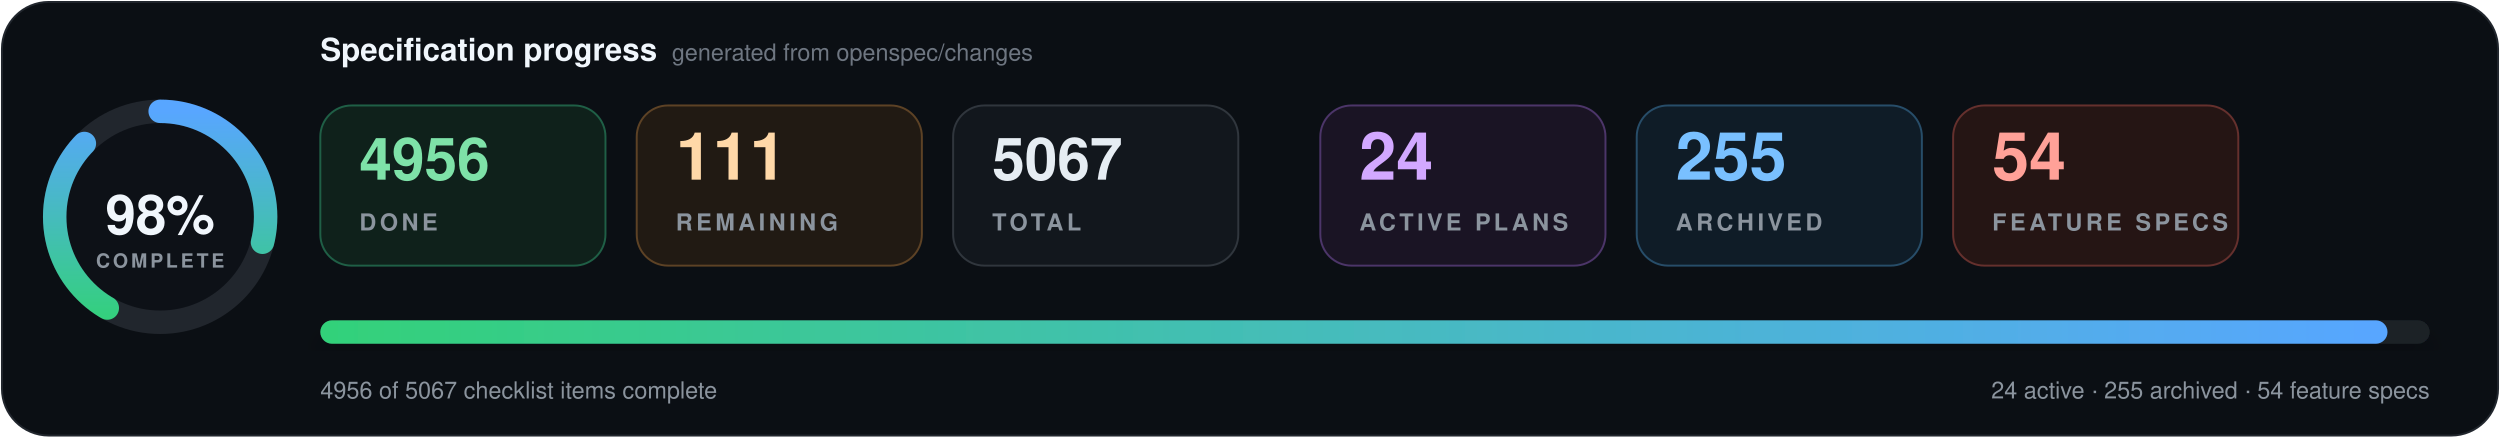
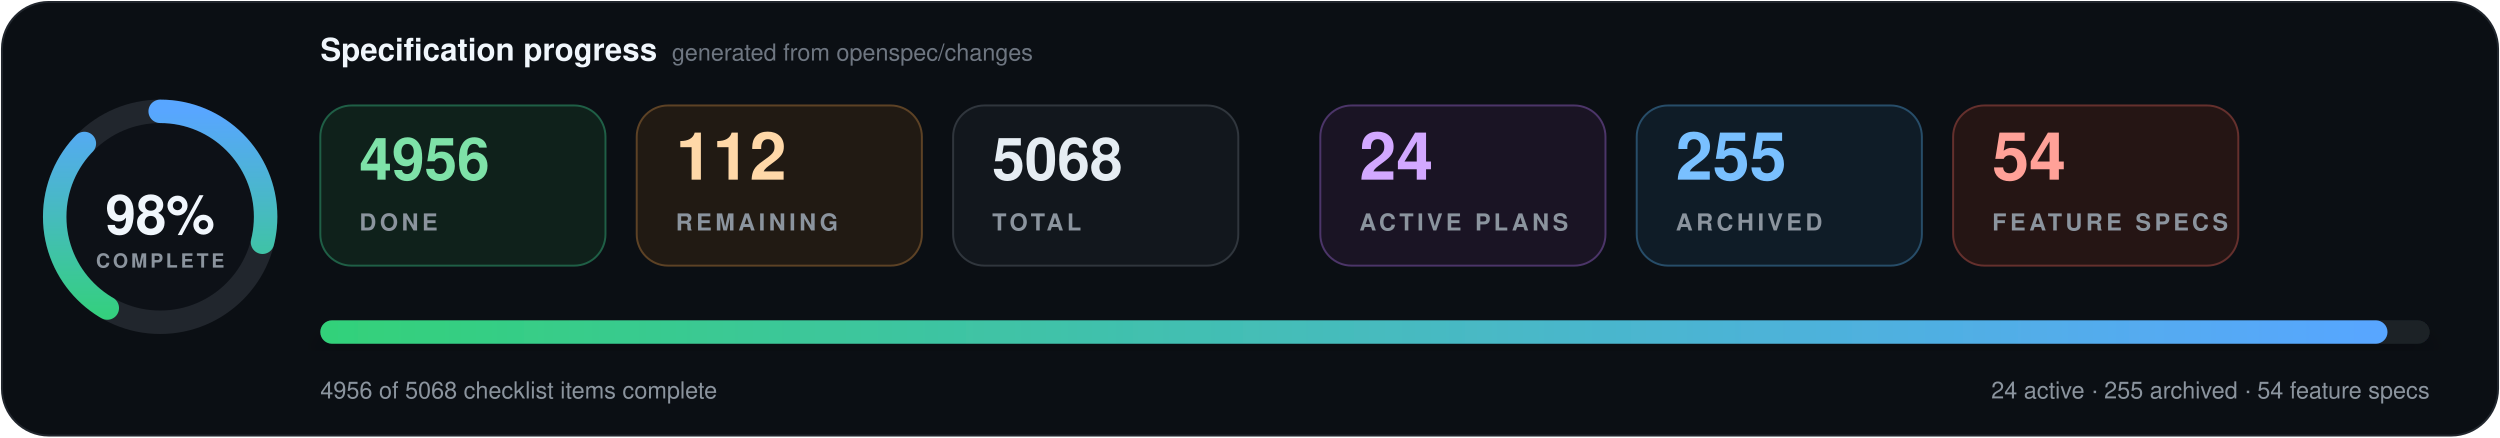
- <svg xmlns="http://www.w3.org/2000/svg" data-cache-version="1793823759" width="1280" height="224" viewBox="0 0 1280 224" role="img" aria-labelledby="title description" font-family="system-ui, -apple-system, BlinkMacSystemFont, 'Segoe UI', Helvetica, Arial, sans-serif" font-variant-numeric="tabular-nums">
+ <svg xmlns="http://www.w3.org/2000/svg" data-cache-version="1793824766" width="1280" height="224" viewBox="0 0 1280 224" role="img" aria-labelledby="title description" font-family="system-ui, -apple-system, BlinkMacSystemFont, 'Segoe UI', Helvetica, Arial, sans-serif" font-variant-numeric="tabular-nums">
  <defs>
    <linearGradient id="progress" x1="0" x2="1">
      <stop offset="0" stop-color="#33d17a" />
      <stop offset="1" stop-color="#58a6ff" />
    </linearGradient>
    <filter id="shadow" x="-10%" y="-20%" width="120%" height="150%">
      <feDropShadow dx="0" dy="7" stdDeviation="9" flood-color="#000" flood-opacity=".28" />
    </filter>
  </defs>
  <rect x="1" y="1" width="1278" height="222" rx="24" fill="#0b0f14" stroke="#21262d" />
  <g transform="translate(82 111)">
    <circle r="54" fill="#0d1117" stroke="#21262d" stroke-width="12" />
    <circle r="54" fill="none" stroke="url(#progress)" stroke-width="12" stroke-linecap="round" pathLength="100" stroke-dasharray="98 100" transform="rotate(-90)" />
    <text y="-1" text-anchor="middle" dominant-baseline="middle" fill="#f0f6fc" font-size="28" font-weight="800">98%</text>
    <text y="26" text-anchor="middle" fill="#8b949e" font-size="10" font-weight="700" letter-spacing="1.5">COMPLETE</text>
  </g>
  <text x="164" y="31" fill="#f0f6fc" font-size="16" font-weight="750">Specification progress</text>
  <text x="344" y="31" fill="#6e7681" font-size="12">generated from openspec/changes</text>
  <g transform="translate(164 54)">
    <rect width="146" height="82" rx="16" fill="#0f211b" stroke="#1f5f46" />
    <text x="20" y="38" fill="#7ee2a8" font-size="30" font-weight="750">4956</text>
    <text x="20" y="64" fill="#8b949e" font-size="12" font-weight="700" letter-spacing="1.8">DONE</text>
  </g>
  <g transform="translate(326 54)">
    <rect width="146" height="82" rx="16" fill="#211a13" stroke="#5d4225" />
-     <text x="20" y="38" fill="#ffd8a8" font-size="34" font-weight="750">111</text>
+     <text x="20" y="38" fill="#ffd8a8" font-size="34" font-weight="750">112</text>
    <text x="20" y="64" fill="#8b949e" font-size="12" font-weight="700" letter-spacing="1.8">REMAINING</text>
  </g>
  <g transform="translate(488 54)">
    <rect width="146" height="82" rx="16" fill="#12171d" stroke="#30363d" />
-     <text x="20" y="38" fill="#e6edf3" font-size="30" font-weight="750">5067</text>
+     <text x="20" y="38" fill="#e6edf3" font-size="30" font-weight="750">5068</text>
    <text x="20" y="64" fill="#8b949e" font-size="12" font-weight="700" letter-spacing="1.8">TOTAL</text>
  </g>
  <g transform="translate(676 54)">
    <rect width="146" height="82" rx="16" fill="#1a1424" stroke="#4c3569" />
    <text x="20" y="38" fill="#d2a8ff" font-size="34" font-weight="750">24</text>
    <text x="20" y="64" fill="#8b949e" font-size="12" font-weight="700" letter-spacing="1.8">ACTIVE PLANS</text>
  </g>
  <g transform="translate(838 54)">
    <rect width="146" height="82" rx="16" fill="#0f1c27" stroke="#274d69" />
    <text x="20" y="38" fill="#79c0ff" font-size="34" font-weight="750">255</text>
    <text x="20" y="64" fill="#8b949e" font-size="12" font-weight="700" letter-spacing="1.8">ARCHIVED</text>
  </g>
  <g transform="translate(1000 54)">
    <rect width="146" height="82" rx="16" fill="#251514" stroke="#65302d" />
    <text x="20" y="38" fill="#ffa198" font-size="34" font-weight="750">54</text>
    <text x="20" y="64" fill="#8b949e" font-size="12" font-weight="700" letter-spacing="1.8">FEATURE SPECS</text>
  </g>
  <g filter="url(#shadow)">
    <rect x="164" y="164" width="1080" height="12" rx="6" fill="#1b2128" />
    <rect x="164" y="164" width="1058.4" height="12" rx="6" fill="url(#progress)" />
  </g>
-   <text x="164" y="204" fill="#8b949e" font-size="12">4956 of 5067 checklist items complete</text>
+   <text x="164" y="204" fill="#8b949e" font-size="12">4956 of 5068 checklist items complete</text>
  <text x="1244" y="204" text-anchor="end" fill="#8b949e" font-size="12">24 active · 255 archived · 54 feature specs</text>
</svg>
